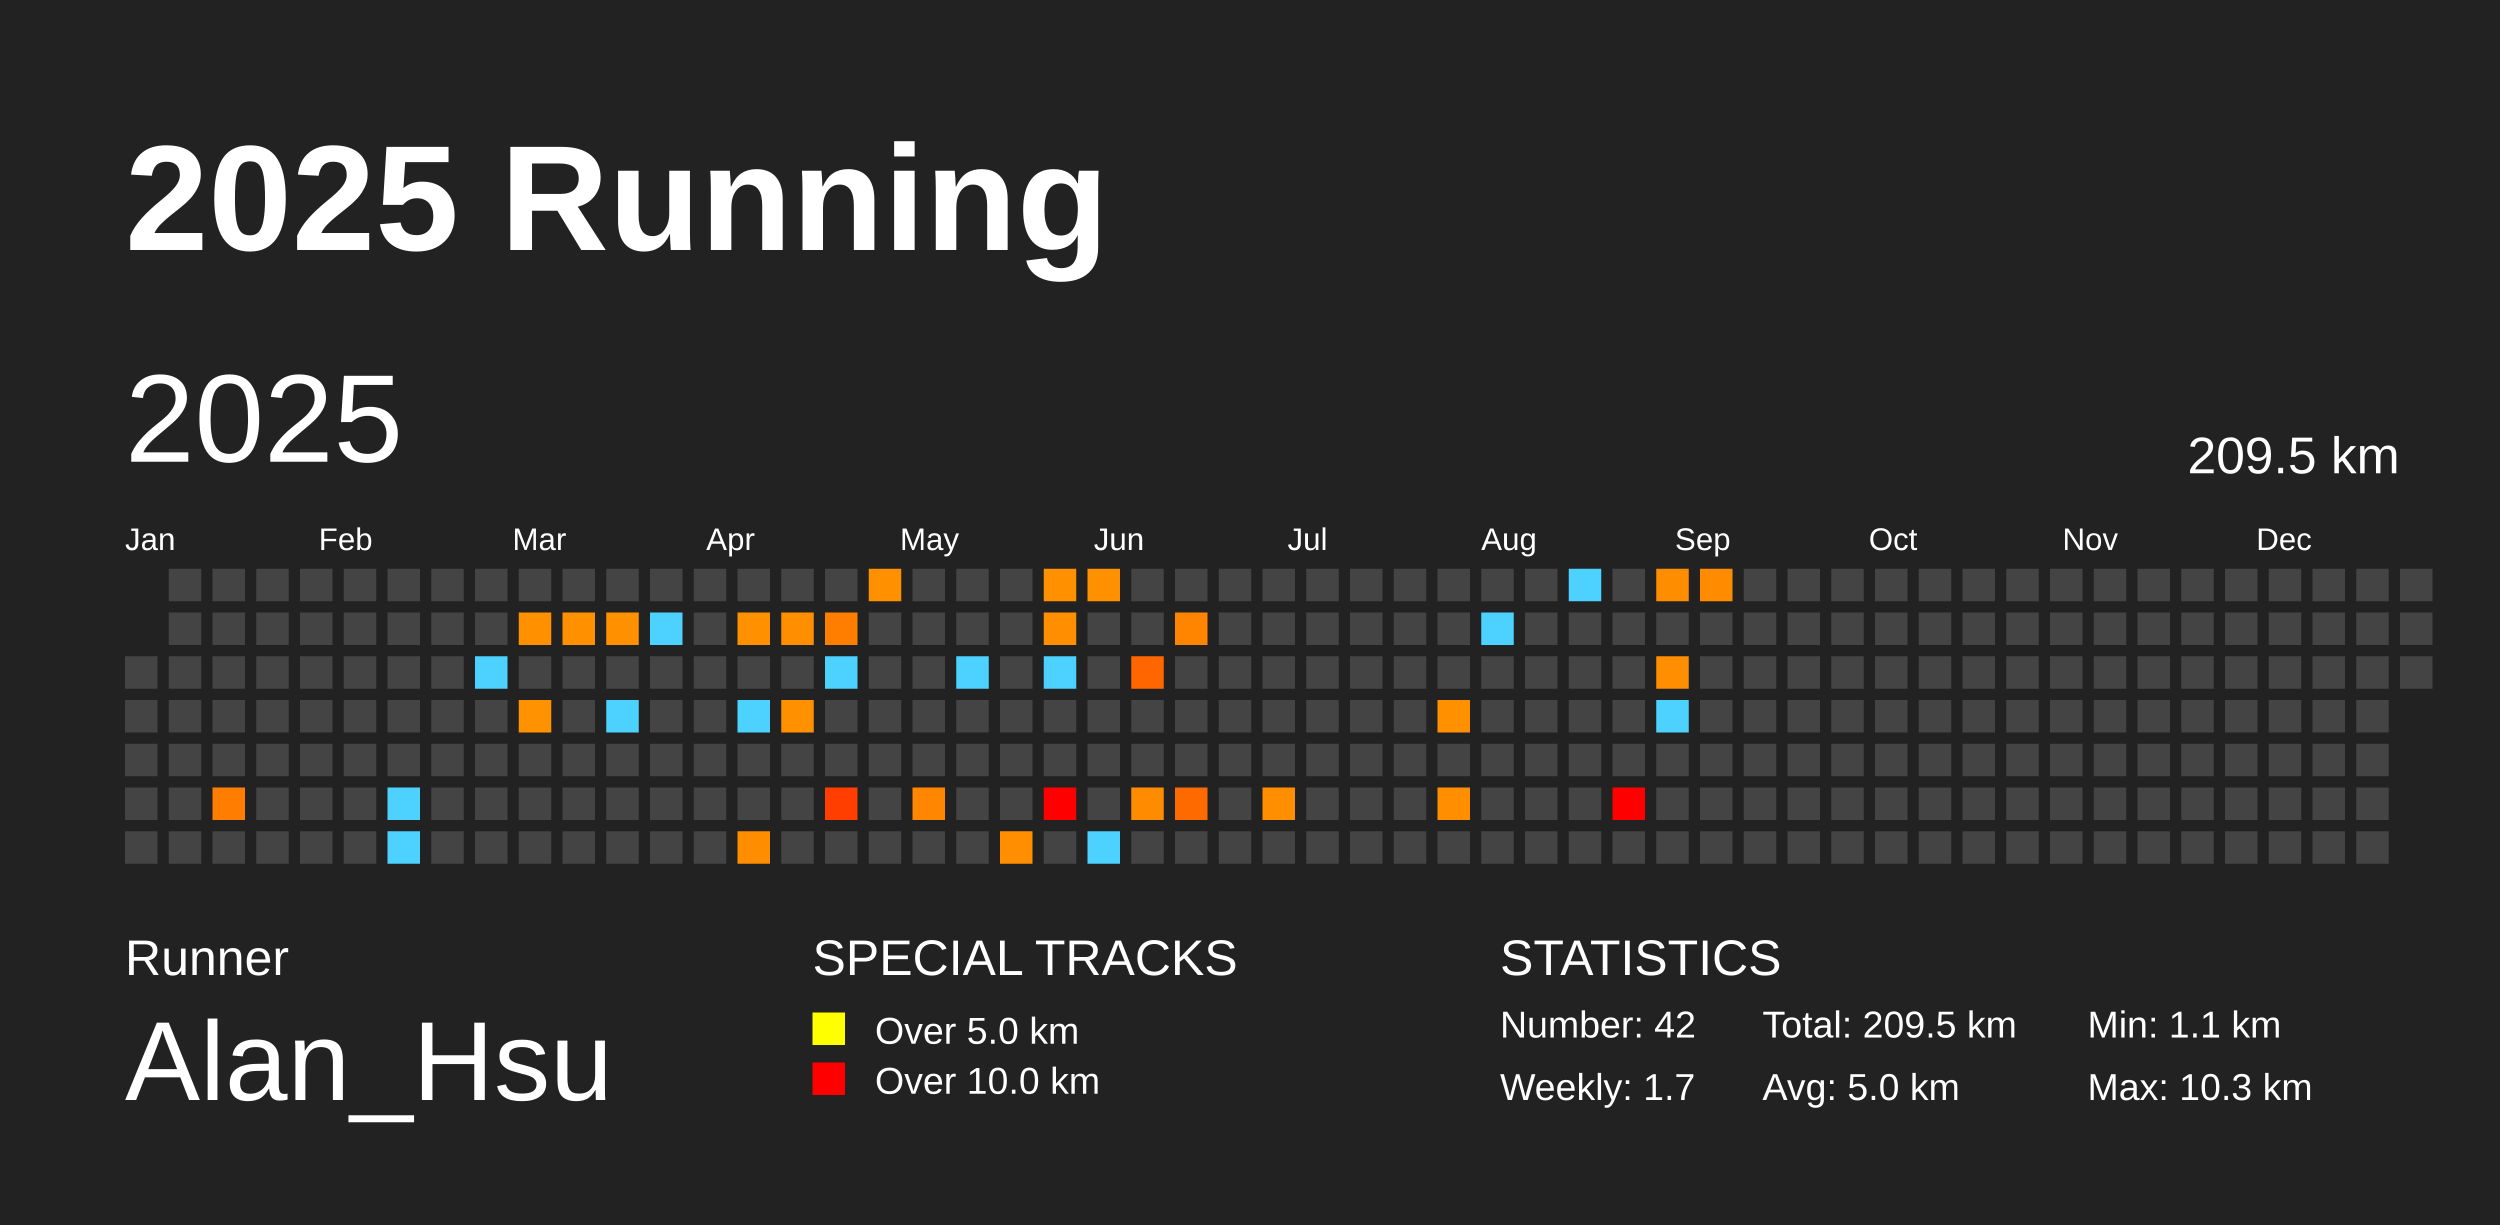
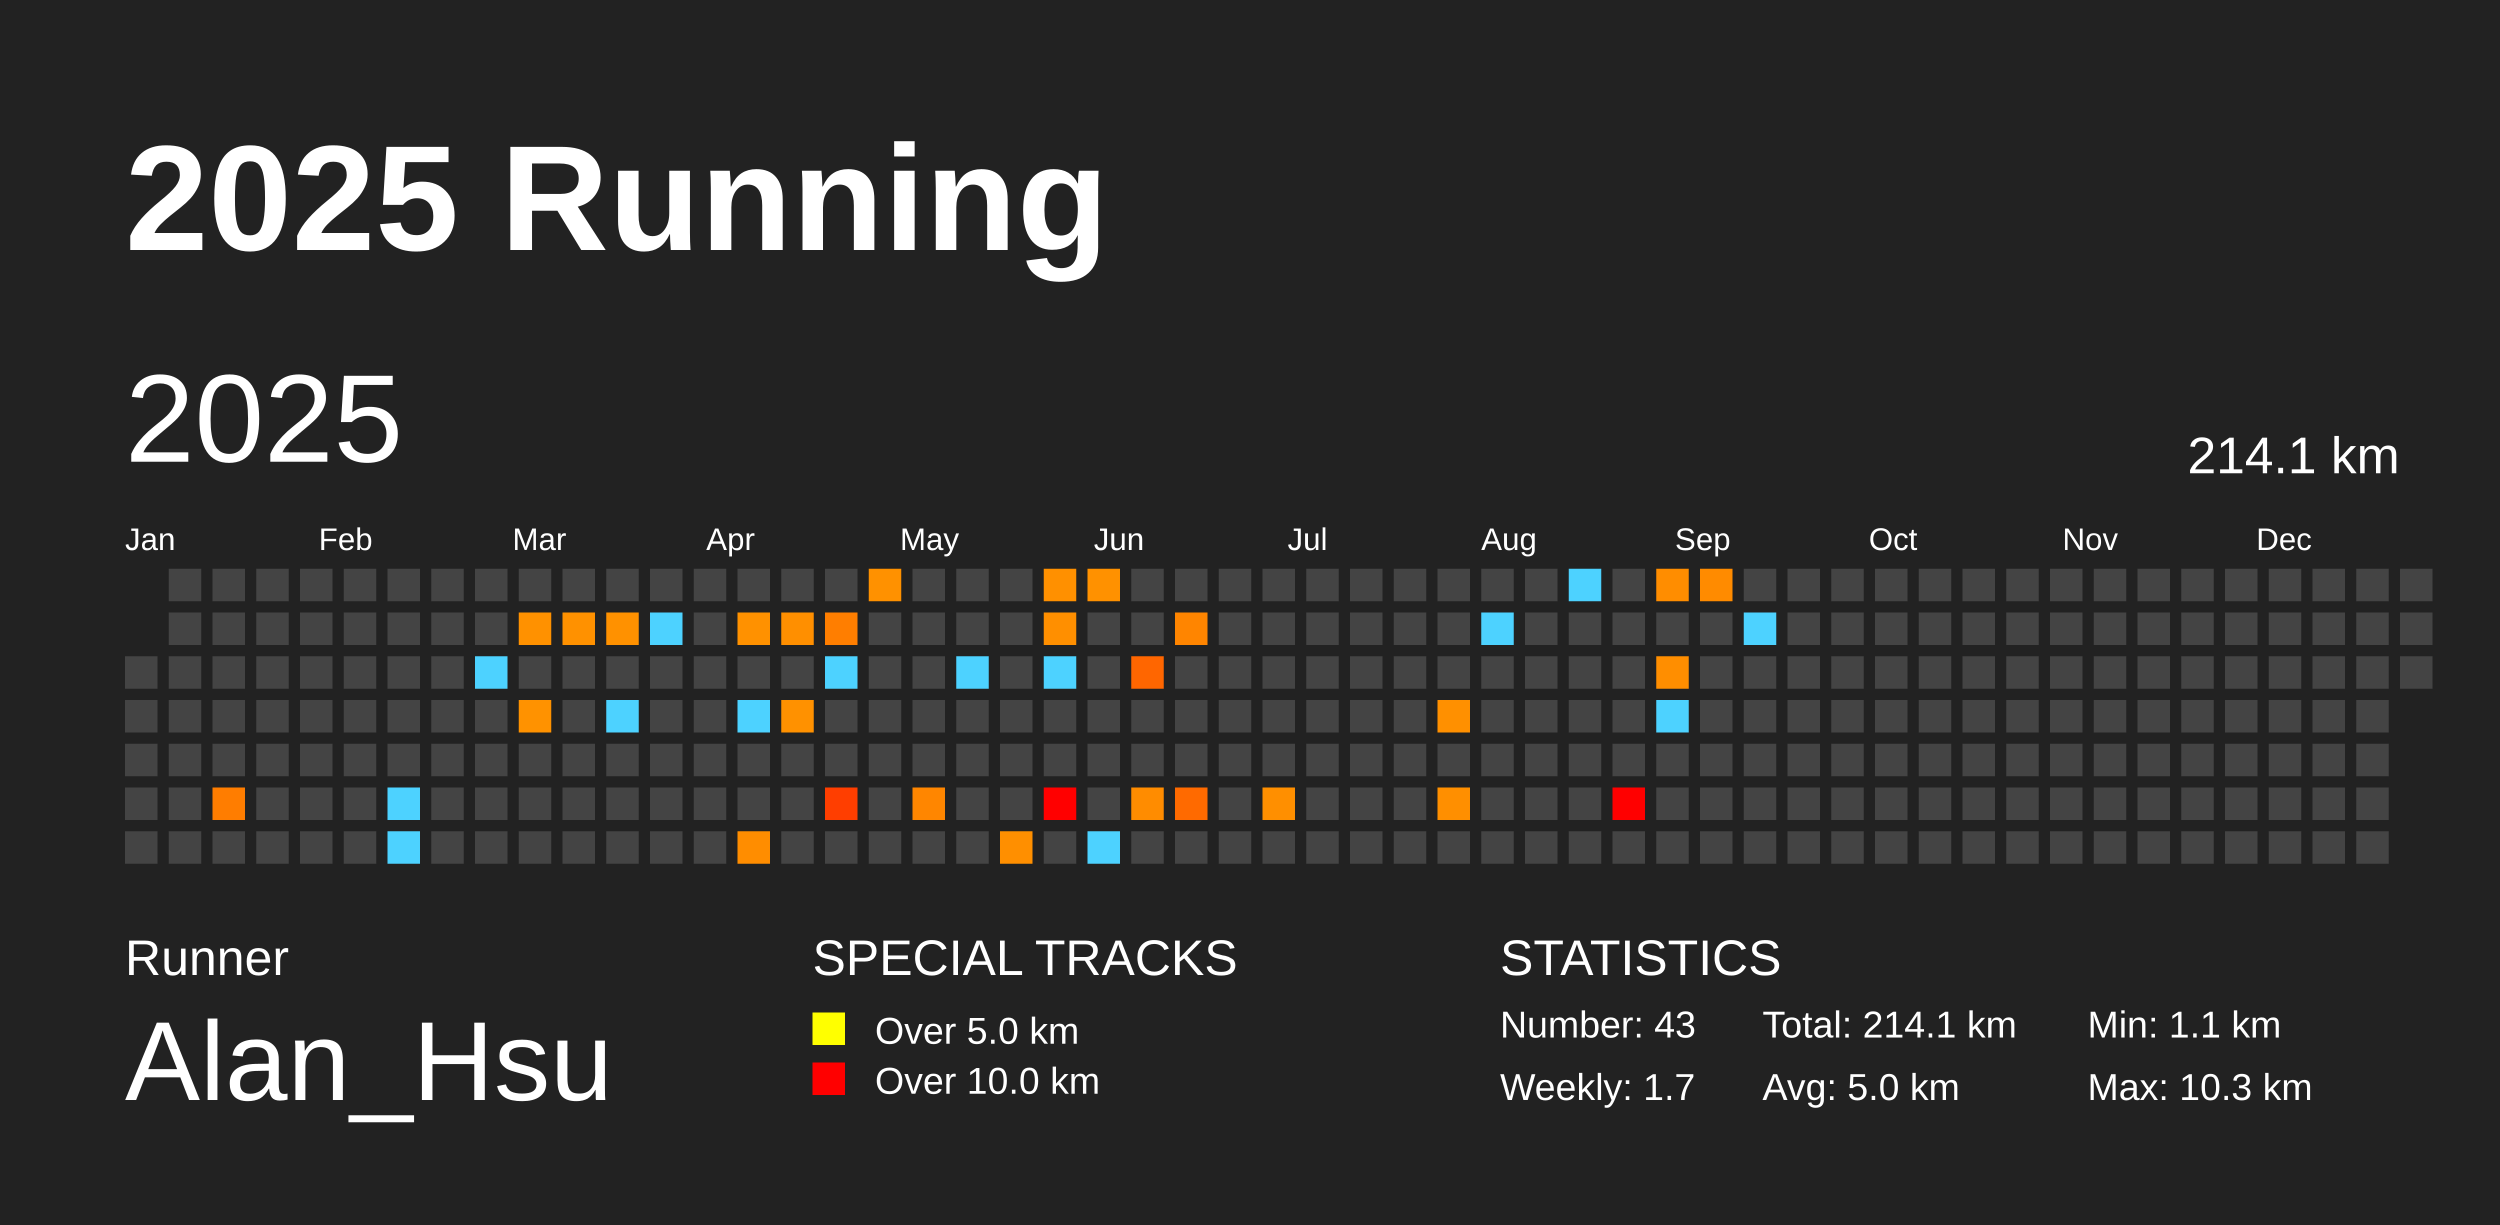
<svg xmlns="http://www.w3.org/2000/svg" baseProfile="full" height="98mm" version="1.1" viewBox="0,0,200,98" width="200mm">
  <defs />
  <rect fill="#222222" height="98" width="200" x="0" y="0" />
  <text fill="#FFFFFF" style="font-size:12px; font-family:Arial; font-weight:bold;" x="10" y="20">2025 Running</text>
  <text fill="#FFFFFF" style="font-size:4px; font-family:Arial" x="10" y="78">Runner</text>
  <text fill="#FFFFFF" style="font-size:9px; font-family:Arial" x="10" y="88">Alan_Hsu</text>
  <text fill="#FFFFFF" style="font-size:4px; font-family:Arial" x="65" y="78">SPECIAL TRACKS</text>
  <rect fill="yellow" height="2.6" width="2.6" x="65" y="81" />
  <text fill="#FFFFFF" style="font-size:3px; font-family:Arial" x="70" y="83.5">Over 5.0 km</text>
  <rect fill="red" height="2.6" width="2.6" x="65" y="85" />
  <text fill="#FFFFFF" style="font-size:3px; font-family:Arial" x="70" y="87.5">Over 10.0 km</text>
  <text fill="#FFFFFF" style="font-size:4px; font-family:Arial" x="120" y="78">STATISTICS</text>
-   <text fill="#FFFFFF" style="font-size:3px; font-family:Arial" x="120" y="83">Number: 42</text>
+   <text fill="#FFFFFF" style="font-size:3px; font-family:Arial" x="120" y="83">Number: 43</text>
  <text fill="#FFFFFF" style="font-size:3px; font-family:Arial" x="120" y="88">Weekly: 1.7</text>
-   <text fill="#FFFFFF" style="font-size:3px; font-family:Arial" x="141" y="83">Total: 209.5 km</text>
+   <text fill="#FFFFFF" style="font-size:3px; font-family:Arial" x="141" y="83">Total: 214.1 km</text>
  <text fill="#FFFFFF" style="font-size:3px; font-family:Arial" x="141" y="88">Avg: 5.0 km</text>
  <text fill="#FFFFFF" style="font-size:3px; font-family:Arial" x="167" y="83">Min: 1.1 km</text>
  <text fill="#FFFFFF" style="font-size:3px; font-family:Arial" x="167" y="88">Max: 10.3 km</text>
  <text dominant-baseline="hanging" fill="#FFFFFF" style="font-size:10.0px; font-family:Arial;" x="10" y="30">2025</text>
-   <text dominant-baseline="hanging" fill="#FFFFFF" style="font-size:4.125px; font-family:Arial;" x="175" y="35">209.5 km</text>
+   <text dominant-baseline="hanging" fill="#FFFFFF" style="font-size:4.125px; font-family:Arial;" x="175" y="35">214.1 km</text>
  <text fill="#FFFFFF" style="font-size:2.5px; font-family:Arial" x="10.0" y="44">Jan</text>
  <text fill="#FFFFFF" style="font-size:2.5px; font-family:Arial" x="25.5" y="44">Feb</text>
  <text fill="#FFFFFF" style="font-size:2.5px; font-family:Arial" x="41.0" y="44">Mar</text>
  <text fill="#FFFFFF" style="font-size:2.5px; font-family:Arial" x="56.5" y="44">Apr</text>
  <text fill="#FFFFFF" style="font-size:2.5px; font-family:Arial" x="72.0" y="44">May</text>
  <text fill="#FFFFFF" style="font-size:2.5px; font-family:Arial" x="87.5" y="44">Jun</text>
  <text fill="#FFFFFF" style="font-size:2.5px; font-family:Arial" x="103.0" y="44">Jul</text>
  <text fill="#FFFFFF" style="font-size:2.5px; font-family:Arial" x="118.5" y="44">Aug</text>
  <text fill="#FFFFFF" style="font-size:2.5px; font-family:Arial" x="134.0" y="44">Sep</text>
  <text fill="#FFFFFF" style="font-size:2.5px; font-family:Arial" x="149.5" y="44">Oct</text>
  <text fill="#FFFFFF" style="font-size:2.5px; font-family:Arial" x="165.0" y="44">Nov</text>
  <text fill="#FFFFFF" style="font-size:2.5px; font-family:Arial" x="180.5" y="44">Dec</text>
  <rect fill="#444444" height="2.6" width="2.6" x="10.0" y="52.5" />
  <rect fill="#444444" height="2.6" width="2.6" x="10.0" y="56.0" />
  <rect fill="#444444" height="2.6" width="2.6" x="10.0" y="59.5" />
  <rect fill="#444444" height="2.6" width="2.6" x="10.0" y="63.0" />
  <rect fill="#444444" height="2.6" width="2.6" x="10.0" y="66.5" />
  <rect fill="#444444" height="2.6" width="2.6" x="13.5" y="45.5" />
  <rect fill="#444444" height="2.6" width="2.6" x="13.5" y="49.0" />
  <rect fill="#444444" height="2.6" width="2.6" x="13.5" y="52.5" />
  <rect fill="#444444" height="2.6" width="2.6" x="13.5" y="56.0" />
  <rect fill="#444444" height="2.6" width="2.6" x="13.5" y="59.5" />
  <rect fill="#444444" height="2.6" width="2.6" x="13.5" y="63.0" />
  <rect fill="#444444" height="2.6" width="2.6" x="13.5" y="66.5" />
  <rect fill="#444444" height="2.6" width="2.6" x="17.0" y="45.5" />
  <rect fill="#444444" height="2.6" width="2.6" x="17.0" y="49.0" />
  <rect fill="#444444" height="2.6" width="2.6" x="17.0" y="52.5" />
  <rect fill="#444444" height="2.6" width="2.6" x="17.0" y="56.0" />
  <rect fill="#444444" height="2.6" width="2.6" x="17.0" y="59.5" />
  <rect fill="#ff7d00" height="2.6" width="2.6" x="17.0" y="63.0" />
  <rect fill="#444444" height="2.6" width="2.6" x="17.0" y="66.5" />
  <rect fill="#444444" height="2.6" width="2.6" x="20.5" y="45.5" />
  <rect fill="#444444" height="2.6" width="2.6" x="20.5" y="49.0" />
  <rect fill="#444444" height="2.6" width="2.6" x="20.5" y="52.5" />
  <rect fill="#444444" height="2.6" width="2.6" x="20.5" y="56.0" />
  <rect fill="#444444" height="2.6" width="2.6" x="20.5" y="59.5" />
  <rect fill="#444444" height="2.6" width="2.6" x="20.5" y="63.0" />
  <rect fill="#444444" height="2.6" width="2.6" x="20.5" y="66.5" />
  <rect fill="#444444" height="2.6" width="2.6" x="24.0" y="45.5" />
  <rect fill="#444444" height="2.6" width="2.6" x="24.0" y="49.0" />
  <rect fill="#444444" height="2.6" width="2.6" x="24.0" y="52.5" />
  <rect fill="#444444" height="2.6" width="2.6" x="24.0" y="56.0" />
  <rect fill="#444444" height="2.6" width="2.6" x="24.0" y="59.5" />
  <rect fill="#444444" height="2.6" width="2.6" x="24.0" y="63.0" />
  <rect fill="#444444" height="2.6" width="2.6" x="24.0" y="66.5" />
  <rect fill="#444444" height="2.6" width="2.6" x="27.5" y="45.5" />
  <rect fill="#444444" height="2.6" width="2.6" x="27.5" y="49.0" />
  <rect fill="#444444" height="2.6" width="2.6" x="27.5" y="52.5" />
  <rect fill="#444444" height="2.6" width="2.6" x="27.5" y="56.0" />
  <rect fill="#444444" height="2.6" width="2.6" x="27.5" y="59.5" />
  <rect fill="#444444" height="2.6" width="2.6" x="27.5" y="63.0" />
  <rect fill="#444444" height="2.6" width="2.6" x="27.5" y="66.5" />
  <rect fill="#444444" height="2.6" width="2.6" x="31.0" y="45.5" />
  <rect fill="#444444" height="2.6" width="2.6" x="31.0" y="49.0" />
  <rect fill="#444444" height="2.6" width="2.6" x="31.0" y="52.5" />
  <rect fill="#444444" height="2.6" width="2.6" x="31.0" y="56.0" />
  <rect fill="#444444" height="2.6" width="2.6" x="31.0" y="59.5" />
  <rect fill="#4dd2ff" height="2.6" width="2.6" x="31.0" y="63.0" />
  <rect fill="#4dd2ff" height="2.6" width="2.6" x="31.0" y="66.5" />
  <rect fill="#444444" height="2.6" width="2.6" x="34.5" y="45.5" />
  <rect fill="#444444" height="2.6" width="2.6" x="34.5" y="49.0" />
  <rect fill="#444444" height="2.6" width="2.6" x="34.5" y="52.5" />
  <rect fill="#444444" height="2.6" width="2.6" x="34.5" y="56.0" />
  <rect fill="#444444" height="2.6" width="2.6" x="34.5" y="59.5" />
  <rect fill="#444444" height="2.6" width="2.6" x="34.5" y="63.0" />
  <rect fill="#444444" height="2.6" width="2.6" x="34.5" y="66.5" />
  <rect fill="#444444" height="2.6" width="2.6" x="38.0" y="45.5" />
  <rect fill="#444444" height="2.6" width="2.6" x="38.0" y="49.0" />
  <rect fill="#4dd2ff" height="2.6" width="2.6" x="38.0" y="52.5" />
  <rect fill="#444444" height="2.6" width="2.6" x="38.0" y="56.0" />
  <rect fill="#444444" height="2.6" width="2.6" x="38.0" y="59.5" />
  <rect fill="#444444" height="2.6" width="2.6" x="38.0" y="63.0" />
  <rect fill="#444444" height="2.6" width="2.6" x="38.0" y="66.5" />
  <rect fill="#444444" height="2.6" width="2.6" x="41.5" y="45.5" />
  <rect fill="#ff9100" height="2.6" width="2.6" x="41.5" y="49.0" />
  <rect fill="#444444" height="2.6" width="2.6" x="41.5" y="52.5" />
  <rect fill="#ff9200" height="2.6" width="2.6" x="41.5" y="56.0" />
  <rect fill="#444444" height="2.6" width="2.6" x="41.5" y="59.5" />
  <rect fill="#444444" height="2.6" width="2.6" x="41.5" y="63.0" />
  <rect fill="#444444" height="2.6" width="2.6" x="41.5" y="66.5" />
  <rect fill="#444444" height="2.6" width="2.6" x="45.0" y="45.5" />
  <rect fill="#ff9100" height="2.6" width="2.6" x="45.0" y="49.0" />
  <rect fill="#444444" height="2.6" width="2.6" x="45.0" y="52.5" />
  <rect fill="#444444" height="2.6" width="2.6" x="45.0" y="56.0" />
  <rect fill="#444444" height="2.6" width="2.6" x="45.0" y="59.5" />
  <rect fill="#444444" height="2.6" width="2.6" x="45.0" y="63.0" />
  <rect fill="#444444" height="2.6" width="2.6" x="45.0" y="66.5" />
  <rect fill="#444444" height="2.6" width="2.6" x="48.5" y="45.5" />
  <rect fill="#ff9100" height="2.6" width="2.6" x="48.5" y="49.0" />
  <rect fill="#444444" height="2.6" width="2.6" x="48.5" y="52.5" />
  <rect fill="#4dd2ff" height="2.6" width="2.6" x="48.5" y="56.0" />
  <rect fill="#444444" height="2.6" width="2.6" x="48.5" y="59.5" />
  <rect fill="#444444" height="2.6" width="2.6" x="48.5" y="63.0" />
  <rect fill="#444444" height="2.6" width="2.6" x="48.5" y="66.5" />
  <rect fill="#444444" height="2.6" width="2.6" x="52.0" y="45.5" />
  <rect fill="#4dd2ff" height="2.6" width="2.6" x="52.0" y="49.0" />
  <rect fill="#444444" height="2.6" width="2.6" x="52.0" y="52.5" />
  <rect fill="#444444" height="2.6" width="2.6" x="52.0" y="56.0" />
  <rect fill="#444444" height="2.6" width="2.6" x="52.0" y="59.5" />
  <rect fill="#444444" height="2.6" width="2.6" x="52.0" y="63.0" />
  <rect fill="#444444" height="2.6" width="2.6" x="52.0" y="66.5" />
  <rect fill="#444444" height="2.6" width="2.6" x="55.5" y="45.5" />
  <rect fill="#444444" height="2.6" width="2.6" x="55.5" y="49.0" />
  <rect fill="#444444" height="2.6" width="2.6" x="55.5" y="52.5" />
  <rect fill="#444444" height="2.6" width="2.6" x="55.5" y="56.0" />
  <rect fill="#444444" height="2.6" width="2.6" x="55.5" y="59.5" />
  <rect fill="#444444" height="2.6" width="2.6" x="55.5" y="63.0" />
  <rect fill="#444444" height="2.6" width="2.6" x="55.5" y="66.5" />
  <rect fill="#444444" height="2.6" width="2.6" x="59.0" y="45.5" />
  <rect fill="#ff9100" height="2.6" width="2.6" x="59.0" y="49.0" />
  <rect fill="#444444" height="2.6" width="2.6" x="59.0" y="52.5" />
  <rect fill="#4dd2ff" height="2.6" width="2.6" x="59.0" y="56.0" />
  <rect fill="#444444" height="2.6" width="2.6" x="59.0" y="59.5" />
  <rect fill="#444444" height="2.6" width="2.6" x="59.0" y="63.0" />
  <rect fill="#ff8d00" height="2.6" width="2.6" x="59.0" y="66.5" />
  <rect fill="#444444" height="2.6" width="2.6" x="62.5" y="45.5" />
  <rect fill="#ff8f00" height="2.6" width="2.6" x="62.5" y="49.0" />
  <rect fill="#444444" height="2.6" width="2.6" x="62.5" y="52.5" />
  <rect fill="#ff9100" height="2.6" width="2.6" x="62.5" y="56.0" />
  <rect fill="#444444" height="2.6" width="2.6" x="62.5" y="59.5" />
  <rect fill="#444444" height="2.6" width="2.6" x="62.5" y="63.0" />
  <rect fill="#444444" height="2.6" width="2.6" x="62.5" y="66.5" />
  <rect fill="#444444" height="2.6" width="2.6" x="66.0" y="45.5" />
  <rect fill="#ff7e00" height="2.6" width="2.6" x="66.0" y="49.0" />
  <rect fill="#4dd2ff" height="2.6" width="2.6" x="66.0" y="52.5" />
  <rect fill="#444444" height="2.6" width="2.6" x="66.0" y="56.0" />
  <rect fill="#444444" height="2.6" width="2.6" x="66.0" y="59.5" />
  <rect fill="#ff3e00" height="2.6" width="2.6" x="66.0" y="63.0" />
  <rect fill="#444444" height="2.6" width="2.6" x="66.0" y="66.5" />
  <rect fill="#ff9100" height="2.6" width="2.6" x="69.5" y="45.5" />
  <rect fill="#444444" height="2.6" width="2.6" x="69.5" y="49.0" />
  <rect fill="#444444" height="2.6" width="2.6" x="69.5" y="52.5" />
  <rect fill="#444444" height="2.6" width="2.6" x="69.5" y="56.0" />
  <rect fill="#444444" height="2.6" width="2.6" x="69.5" y="59.5" />
  <rect fill="#444444" height="2.6" width="2.6" x="69.5" y="63.0" />
  <rect fill="#444444" height="2.6" width="2.6" x="69.5" y="66.5" />
  <rect fill="#444444" height="2.6" width="2.6" x="73.0" y="45.5" />
  <rect fill="#444444" height="2.6" width="2.6" x="73.0" y="49.0" />
  <rect fill="#444444" height="2.6" width="2.6" x="73.0" y="52.5" />
  <rect fill="#444444" height="2.6" width="2.6" x="73.0" y="56.0" />
  <rect fill="#444444" height="2.6" width="2.6" x="73.0" y="59.5" />
  <rect fill="#ff8600" height="2.6" width="2.6" x="73.0" y="63.0" />
  <rect fill="#444444" height="2.6" width="2.6" x="73.0" y="66.5" />
  <rect fill="#444444" height="2.6" width="2.6" x="76.5" y="45.5" />
  <rect fill="#444444" height="2.6" width="2.6" x="76.5" y="49.0" />
  <rect fill="#4dd2ff" height="2.6" width="2.6" x="76.5" y="52.5" />
  <rect fill="#444444" height="2.6" width="2.6" x="76.5" y="56.0" />
  <rect fill="#444444" height="2.6" width="2.6" x="76.5" y="59.5" />
  <rect fill="#444444" height="2.6" width="2.6" x="76.5" y="63.0" />
  <rect fill="#444444" height="2.6" width="2.6" x="76.5" y="66.5" />
  <rect fill="#444444" height="2.6" width="2.6" x="80.0" y="45.5" />
  <rect fill="#444444" height="2.6" width="2.6" x="80.0" y="49.0" />
  <rect fill="#444444" height="2.6" width="2.6" x="80.0" y="52.5" />
  <rect fill="#444444" height="2.6" width="2.6" x="80.0" y="56.0" />
  <rect fill="#444444" height="2.6" width="2.6" x="80.0" y="59.5" />
  <rect fill="#444444" height="2.6" width="2.6" x="80.0" y="63.0" />
  <rect fill="#ff8f00" height="2.6" width="2.6" x="80.0" y="66.5" />
  <rect fill="#ff9000" height="2.6" width="2.6" x="83.5" y="45.5" />
  <rect fill="#ff8f00" height="2.6" width="2.6" x="83.5" y="49.0" />
  <rect fill="#4dd2ff" height="2.6" width="2.6" x="83.5" y="52.5" />
  <rect fill="#444444" height="2.6" width="2.6" x="83.5" y="56.0" />
  <rect fill="#444444" height="2.6" width="2.6" x="83.5" y="59.5" />
  <rect fill="red" height="2.6" width="2.6" x="83.5" y="63.0" />
  <rect fill="#444444" height="2.6" width="2.6" x="83.5" y="66.5" />
  <rect fill="#ff9100" height="2.6" width="2.6" x="87.0" y="45.5" />
  <rect fill="#444444" height="2.6" width="2.6" x="87.0" y="49.0" />
  <rect fill="#444444" height="2.6" width="2.6" x="87.0" y="52.5" />
  <rect fill="#444444" height="2.6" width="2.6" x="87.0" y="56.0" />
  <rect fill="#444444" height="2.6" width="2.6" x="87.0" y="59.5" />
  <rect fill="#444444" height="2.6" width="2.6" x="87.0" y="63.0" />
  <rect fill="#4dd2ff" height="2.6" width="2.6" x="87.0" y="66.5" />
  <rect fill="#444444" height="2.6" width="2.6" x="90.5" y="45.5" />
  <rect fill="#444444" height="2.6" width="2.6" x="90.5" y="49.0" />
  <rect fill="#ff6600" height="2.6" width="2.6" x="90.5" y="52.5" />
  <rect fill="#444444" height="2.6" width="2.6" x="90.5" y="56.0" />
  <rect fill="#444444" height="2.6" width="2.6" x="90.5" y="59.5" />
  <rect fill="#ff8c00" height="2.6" width="2.6" x="90.5" y="63.0" />
  <rect fill="#444444" height="2.6" width="2.6" x="90.5" y="66.5" />
  <rect fill="#444444" height="2.6" width="2.6" x="94.0" y="45.5" />
  <rect fill="#ff8500" height="2.6" width="2.6" x="94.0" y="49.0" />
  <rect fill="#444444" height="2.6" width="2.6" x="94.0" y="52.5" />
  <rect fill="#444444" height="2.6" width="2.6" x="94.0" y="56.0" />
  <rect fill="#444444" height="2.6" width="2.6" x="94.0" y="59.5" />
  <rect fill="#ff6a00" height="2.6" width="2.6" x="94.0" y="63.0" />
  <rect fill="#444444" height="2.6" width="2.6" x="94.0" y="66.5" />
  <rect fill="#444444" height="2.6" width="2.6" x="97.5" y="45.5" />
  <rect fill="#444444" height="2.6" width="2.6" x="97.5" y="49.0" />
  <rect fill="#444444" height="2.6" width="2.6" x="97.5" y="52.5" />
  <rect fill="#444444" height="2.6" width="2.6" x="97.5" y="56.0" />
  <rect fill="#444444" height="2.6" width="2.6" x="97.5" y="59.5" />
  <rect fill="#444444" height="2.6" width="2.6" x="97.5" y="63.0" />
  <rect fill="#444444" height="2.6" width="2.6" x="97.5" y="66.5" />
  <rect fill="#444444" height="2.6" width="2.6" x="101.0" y="45.5" />
  <rect fill="#444444" height="2.6" width="2.6" x="101.0" y="49.0" />
  <rect fill="#444444" height="2.6" width="2.6" x="101.0" y="52.5" />
  <rect fill="#444444" height="2.6" width="2.6" x="101.0" y="56.0" />
  <rect fill="#444444" height="2.6" width="2.6" x="101.0" y="59.5" />
  <rect fill="#ff8f00" height="2.6" width="2.6" x="101.0" y="63.0" />
  <rect fill="#444444" height="2.6" width="2.6" x="101.0" y="66.5" />
  <rect fill="#444444" height="2.6" width="2.6" x="104.5" y="45.5" />
  <rect fill="#444444" height="2.6" width="2.6" x="104.5" y="49.0" />
  <rect fill="#444444" height="2.6" width="2.6" x="104.5" y="52.5" />
  <rect fill="#444444" height="2.6" width="2.6" x="104.5" y="56.0" />
  <rect fill="#444444" height="2.6" width="2.6" x="104.5" y="59.5" />
  <rect fill="#444444" height="2.6" width="2.6" x="104.5" y="63.0" />
  <rect fill="#444444" height="2.6" width="2.6" x="104.5" y="66.5" />
  <rect fill="#444444" height="2.6" width="2.6" x="108.0" y="45.5" />
  <rect fill="#444444" height="2.6" width="2.6" x="108.0" y="49.0" />
  <rect fill="#444444" height="2.6" width="2.6" x="108.0" y="52.5" />
  <rect fill="#444444" height="2.6" width="2.6" x="108.0" y="56.0" />
  <rect fill="#444444" height="2.6" width="2.6" x="108.0" y="59.5" />
  <rect fill="#444444" height="2.6" width="2.6" x="108.0" y="63.0" />
  <rect fill="#444444" height="2.6" width="2.6" x="108.0" y="66.5" />
  <rect fill="#444444" height="2.6" width="2.6" x="111.5" y="45.5" />
  <rect fill="#444444" height="2.6" width="2.6" x="111.5" y="49.0" />
  <rect fill="#444444" height="2.6" width="2.6" x="111.5" y="52.5" />
  <rect fill="#444444" height="2.6" width="2.6" x="111.5" y="56.0" />
  <rect fill="#444444" height="2.6" width="2.6" x="111.5" y="59.5" />
  <rect fill="#444444" height="2.6" width="2.6" x="111.5" y="63.0" />
  <rect fill="#444444" height="2.6" width="2.6" x="111.5" y="66.5" />
  <rect fill="#444444" height="2.6" width="2.6" x="115.0" y="45.5" />
  <rect fill="#444444" height="2.6" width="2.6" x="115.0" y="49.0" />
  <rect fill="#444444" height="2.6" width="2.6" x="115.0" y="52.5" />
  <rect fill="#ff9000" height="2.6" width="2.6" x="115.0" y="56.0" />
  <rect fill="#444444" height="2.6" width="2.6" x="115.0" y="59.5" />
  <rect fill="#ff8f00" height="2.6" width="2.6" x="115.0" y="63.0" />
  <rect fill="#444444" height="2.6" width="2.6" x="115.0" y="66.5" />
  <rect fill="#444444" height="2.6" width="2.6" x="118.5" y="45.5" />
  <rect fill="#4dd2ff" height="2.6" width="2.6" x="118.5" y="49.0" />
  <rect fill="#444444" height="2.6" width="2.6" x="118.5" y="52.5" />
  <rect fill="#444444" height="2.6" width="2.6" x="118.5" y="56.0" />
  <rect fill="#444444" height="2.6" width="2.6" x="118.5" y="59.5" />
  <rect fill="#444444" height="2.6" width="2.6" x="118.5" y="63.0" />
  <rect fill="#444444" height="2.6" width="2.6" x="118.5" y="66.5" />
  <rect fill="#444444" height="2.6" width="2.6" x="122.0" y="45.5" />
  <rect fill="#444444" height="2.6" width="2.6" x="122.0" y="49.0" />
  <rect fill="#444444" height="2.6" width="2.6" x="122.0" y="52.5" />
  <rect fill="#444444" height="2.6" width="2.6" x="122.0" y="56.0" />
  <rect fill="#444444" height="2.6" width="2.6" x="122.0" y="59.5" />
  <rect fill="#444444" height="2.6" width="2.6" x="122.0" y="63.0" />
  <rect fill="#444444" height="2.6" width="2.6" x="122.0" y="66.5" />
  <rect fill="#4dd2ff" height="2.6" width="2.6" x="125.5" y="45.5" />
  <rect fill="#444444" height="2.6" width="2.6" x="125.5" y="49.0" />
  <rect fill="#444444" height="2.6" width="2.6" x="125.5" y="52.5" />
  <rect fill="#444444" height="2.6" width="2.6" x="125.5" y="56.0" />
  <rect fill="#444444" height="2.6" width="2.6" x="125.5" y="59.5" />
  <rect fill="#444444" height="2.6" width="2.6" x="125.5" y="63.0" />
  <rect fill="#444444" height="2.6" width="2.6" x="125.5" y="66.5" />
  <rect fill="#444444" height="2.6" width="2.6" x="129.0" y="45.5" />
  <rect fill="#444444" height="2.6" width="2.6" x="129.0" y="49.0" />
  <rect fill="#444444" height="2.6" width="2.6" x="129.0" y="52.5" />
  <rect fill="#444444" height="2.6" width="2.6" x="129.0" y="56.0" />
  <rect fill="#444444" height="2.6" width="2.6" x="129.0" y="59.5" />
  <rect fill="red" height="2.6" width="2.6" x="129.0" y="63.0" />
  <rect fill="#444444" height="2.6" width="2.6" x="129.0" y="66.5" />
  <rect fill="#ff8d00" height="2.6" width="2.6" x="132.5" y="45.5" />
  <rect fill="#444444" height="2.6" width="2.6" x="132.5" y="49.0" />
  <rect fill="#ff8e00" height="2.6" width="2.6" x="132.5" y="52.5" />
  <rect fill="#4dd2ff" height="2.6" width="2.6" x="132.5" y="56.0" />
  <rect fill="#444444" height="2.6" width="2.6" x="132.5" y="59.5" />
  <rect fill="#444444" height="2.6" width="2.6" x="132.5" y="63.0" />
  <rect fill="#444444" height="2.6" width="2.6" x="132.5" y="66.5" />
  <rect fill="#ff8b00" height="2.6" width="2.6" x="136.0" y="45.5" />
  <rect fill="#444444" height="2.6" width="2.6" x="136.0" y="49.0" />
  <rect fill="#444444" height="2.6" width="2.6" x="136.0" y="52.5" />
  <rect fill="#444444" height="2.6" width="2.6" x="136.0" y="56.0" />
  <rect fill="#444444" height="2.6" width="2.6" x="136.0" y="59.5" />
  <rect fill="#444444" height="2.6" width="2.6" x="136.0" y="63.0" />
  <rect fill="#444444" height="2.6" width="2.6" x="136.0" y="66.5" />
  <rect fill="#444444" height="2.6" width="2.6" x="139.5" y="45.5" />
-   <rect fill="#444444" height="2.6" width="2.6" x="139.5" y="49.0" />
+   <rect fill="#4dd2ff" height="2.6" width="2.6" x="139.5" y="49.0" />
  <rect fill="#444444" height="2.6" width="2.6" x="139.5" y="52.5" />
  <rect fill="#444444" height="2.6" width="2.6" x="139.5" y="56.0" />
  <rect fill="#444444" height="2.6" width="2.6" x="139.5" y="59.5" />
  <rect fill="#444444" height="2.6" width="2.6" x="139.5" y="63.0" />
  <rect fill="#444444" height="2.6" width="2.6" x="139.5" y="66.5" />
  <rect fill="#444444" height="2.6" width="2.6" x="143.0" y="45.5" />
  <rect fill="#444444" height="2.6" width="2.6" x="143.0" y="49.0" />
  <rect fill="#444444" height="2.6" width="2.6" x="143.0" y="52.5" />
  <rect fill="#444444" height="2.6" width="2.6" x="143.0" y="56.0" />
  <rect fill="#444444" height="2.6" width="2.6" x="143.0" y="59.5" />
  <rect fill="#444444" height="2.6" width="2.6" x="143.0" y="63.0" />
  <rect fill="#444444" height="2.6" width="2.6" x="143.0" y="66.5" />
  <rect fill="#444444" height="2.6" width="2.6" x="146.5" y="45.5" />
  <rect fill="#444444" height="2.6" width="2.6" x="146.5" y="49.0" />
  <rect fill="#444444" height="2.6" width="2.6" x="146.5" y="52.5" />
  <rect fill="#444444" height="2.6" width="2.6" x="146.5" y="56.0" />
  <rect fill="#444444" height="2.6" width="2.6" x="146.5" y="59.5" />
  <rect fill="#444444" height="2.6" width="2.6" x="146.5" y="63.0" />
  <rect fill="#444444" height="2.6" width="2.6" x="146.5" y="66.5" />
  <rect fill="#444444" height="2.6" width="2.6" x="150.0" y="45.5" />
  <rect fill="#444444" height="2.6" width="2.6" x="150.0" y="49.0" />
  <rect fill="#444444" height="2.6" width="2.6" x="150.0" y="52.5" />
  <rect fill="#444444" height="2.6" width="2.6" x="150.0" y="56.0" />
  <rect fill="#444444" height="2.6" width="2.6" x="150.0" y="59.5" />
  <rect fill="#444444" height="2.6" width="2.6" x="150.0" y="63.0" />
  <rect fill="#444444" height="2.6" width="2.6" x="150.0" y="66.5" />
  <rect fill="#444444" height="2.6" width="2.6" x="153.5" y="45.5" />
  <rect fill="#444444" height="2.6" width="2.6" x="153.5" y="49.0" />
  <rect fill="#444444" height="2.6" width="2.6" x="153.5" y="52.5" />
  <rect fill="#444444" height="2.6" width="2.6" x="153.5" y="56.0" />
  <rect fill="#444444" height="2.6" width="2.6" x="153.5" y="59.5" />
  <rect fill="#444444" height="2.6" width="2.6" x="153.5" y="63.0" />
  <rect fill="#444444" height="2.6" width="2.6" x="153.5" y="66.5" />
  <rect fill="#444444" height="2.6" width="2.6" x="157.0" y="45.5" />
  <rect fill="#444444" height="2.6" width="2.6" x="157.0" y="49.0" />
  <rect fill="#444444" height="2.6" width="2.6" x="157.0" y="52.5" />
  <rect fill="#444444" height="2.6" width="2.6" x="157.0" y="56.0" />
  <rect fill="#444444" height="2.6" width="2.6" x="157.0" y="59.5" />
  <rect fill="#444444" height="2.6" width="2.6" x="157.0" y="63.0" />
  <rect fill="#444444" height="2.6" width="2.6" x="157.0" y="66.5" />
  <rect fill="#444444" height="2.6" width="2.6" x="160.5" y="45.5" />
  <rect fill="#444444" height="2.6" width="2.6" x="160.5" y="49.0" />
  <rect fill="#444444" height="2.6" width="2.6" x="160.5" y="52.5" />
  <rect fill="#444444" height="2.6" width="2.6" x="160.5" y="56.0" />
  <rect fill="#444444" height="2.6" width="2.6" x="160.5" y="59.5" />
  <rect fill="#444444" height="2.6" width="2.6" x="160.5" y="63.0" />
  <rect fill="#444444" height="2.6" width="2.6" x="160.5" y="66.5" />
  <rect fill="#444444" height="2.6" width="2.6" x="164.0" y="45.5" />
  <rect fill="#444444" height="2.6" width="2.6" x="164.0" y="49.0" />
  <rect fill="#444444" height="2.6" width="2.6" x="164.0" y="52.5" />
  <rect fill="#444444" height="2.6" width="2.6" x="164.0" y="56.0" />
  <rect fill="#444444" height="2.6" width="2.6" x="164.0" y="59.5" />
  <rect fill="#444444" height="2.6" width="2.6" x="164.0" y="63.0" />
  <rect fill="#444444" height="2.6" width="2.6" x="164.0" y="66.5" />
  <rect fill="#444444" height="2.6" width="2.6" x="167.5" y="45.5" />
  <rect fill="#444444" height="2.6" width="2.6" x="167.5" y="49.0" />
  <rect fill="#444444" height="2.6" width="2.6" x="167.5" y="52.5" />
  <rect fill="#444444" height="2.6" width="2.6" x="167.5" y="56.0" />
  <rect fill="#444444" height="2.6" width="2.6" x="167.5" y="59.5" />
  <rect fill="#444444" height="2.6" width="2.6" x="167.5" y="63.0" />
  <rect fill="#444444" height="2.6" width="2.6" x="167.5" y="66.5" />
  <rect fill="#444444" height="2.6" width="2.6" x="171.0" y="45.5" />
  <rect fill="#444444" height="2.6" width="2.6" x="171.0" y="49.0" />
  <rect fill="#444444" height="2.6" width="2.6" x="171.0" y="52.5" />
  <rect fill="#444444" height="2.6" width="2.6" x="171.0" y="56.0" />
  <rect fill="#444444" height="2.6" width="2.6" x="171.0" y="59.5" />
  <rect fill="#444444" height="2.6" width="2.6" x="171.0" y="63.0" />
  <rect fill="#444444" height="2.6" width="2.6" x="171.0" y="66.5" />
  <rect fill="#444444" height="2.6" width="2.6" x="174.5" y="45.5" />
  <rect fill="#444444" height="2.6" width="2.6" x="174.5" y="49.0" />
  <rect fill="#444444" height="2.6" width="2.6" x="174.5" y="52.5" />
  <rect fill="#444444" height="2.6" width="2.6" x="174.5" y="56.0" />
  <rect fill="#444444" height="2.6" width="2.6" x="174.5" y="59.5" />
  <rect fill="#444444" height="2.6" width="2.6" x="174.5" y="63.0" />
  <rect fill="#444444" height="2.6" width="2.6" x="174.5" y="66.5" />
  <rect fill="#444444" height="2.6" width="2.6" x="178.0" y="45.5" />
  <rect fill="#444444" height="2.6" width="2.6" x="178.0" y="49.0" />
  <rect fill="#444444" height="2.6" width="2.6" x="178.0" y="52.5" />
  <rect fill="#444444" height="2.6" width="2.6" x="178.0" y="56.0" />
  <rect fill="#444444" height="2.6" width="2.6" x="178.0" y="59.5" />
  <rect fill="#444444" height="2.6" width="2.6" x="178.0" y="63.0" />
  <rect fill="#444444" height="2.6" width="2.6" x="178.0" y="66.5" />
  <rect fill="#444444" height="2.6" width="2.6" x="181.5" y="45.5" />
  <rect fill="#444444" height="2.6" width="2.6" x="181.5" y="49.0" />
  <rect fill="#444444" height="2.6" width="2.6" x="181.5" y="52.5" />
  <rect fill="#444444" height="2.6" width="2.6" x="181.5" y="56.0" />
  <rect fill="#444444" height="2.6" width="2.6" x="181.5" y="59.5" />
  <rect fill="#444444" height="2.6" width="2.6" x="181.5" y="63.0" />
  <rect fill="#444444" height="2.6" width="2.6" x="181.5" y="66.5" />
  <rect fill="#444444" height="2.6" width="2.6" x="185.0" y="45.5" />
  <rect fill="#444444" height="2.6" width="2.6" x="185.0" y="49.0" />
  <rect fill="#444444" height="2.6" width="2.6" x="185.0" y="52.5" />
  <rect fill="#444444" height="2.6" width="2.6" x="185.0" y="56.0" />
  <rect fill="#444444" height="2.6" width="2.6" x="185.0" y="59.5" />
  <rect fill="#444444" height="2.6" width="2.6" x="185.0" y="63.0" />
  <rect fill="#444444" height="2.6" width="2.6" x="185.0" y="66.5" />
  <rect fill="#444444" height="2.6" width="2.6" x="188.5" y="45.5" />
  <rect fill="#444444" height="2.6" width="2.6" x="188.5" y="49.0" />
  <rect fill="#444444" height="2.6" width="2.6" x="188.5" y="52.5" />
  <rect fill="#444444" height="2.6" width="2.6" x="188.5" y="56.0" />
  <rect fill="#444444" height="2.6" width="2.6" x="188.5" y="59.5" />
  <rect fill="#444444" height="2.6" width="2.6" x="188.5" y="63.0" />
  <rect fill="#444444" height="2.6" width="2.6" x="188.5" y="66.5" />
  <rect fill="#444444" height="2.6" width="2.6" x="192.0" y="45.5" />
  <rect fill="#444444" height="2.6" width="2.6" x="192.0" y="49.0" />
  <rect fill="#444444" height="2.6" width="2.6" x="192.0" y="52.5" />
</svg>
